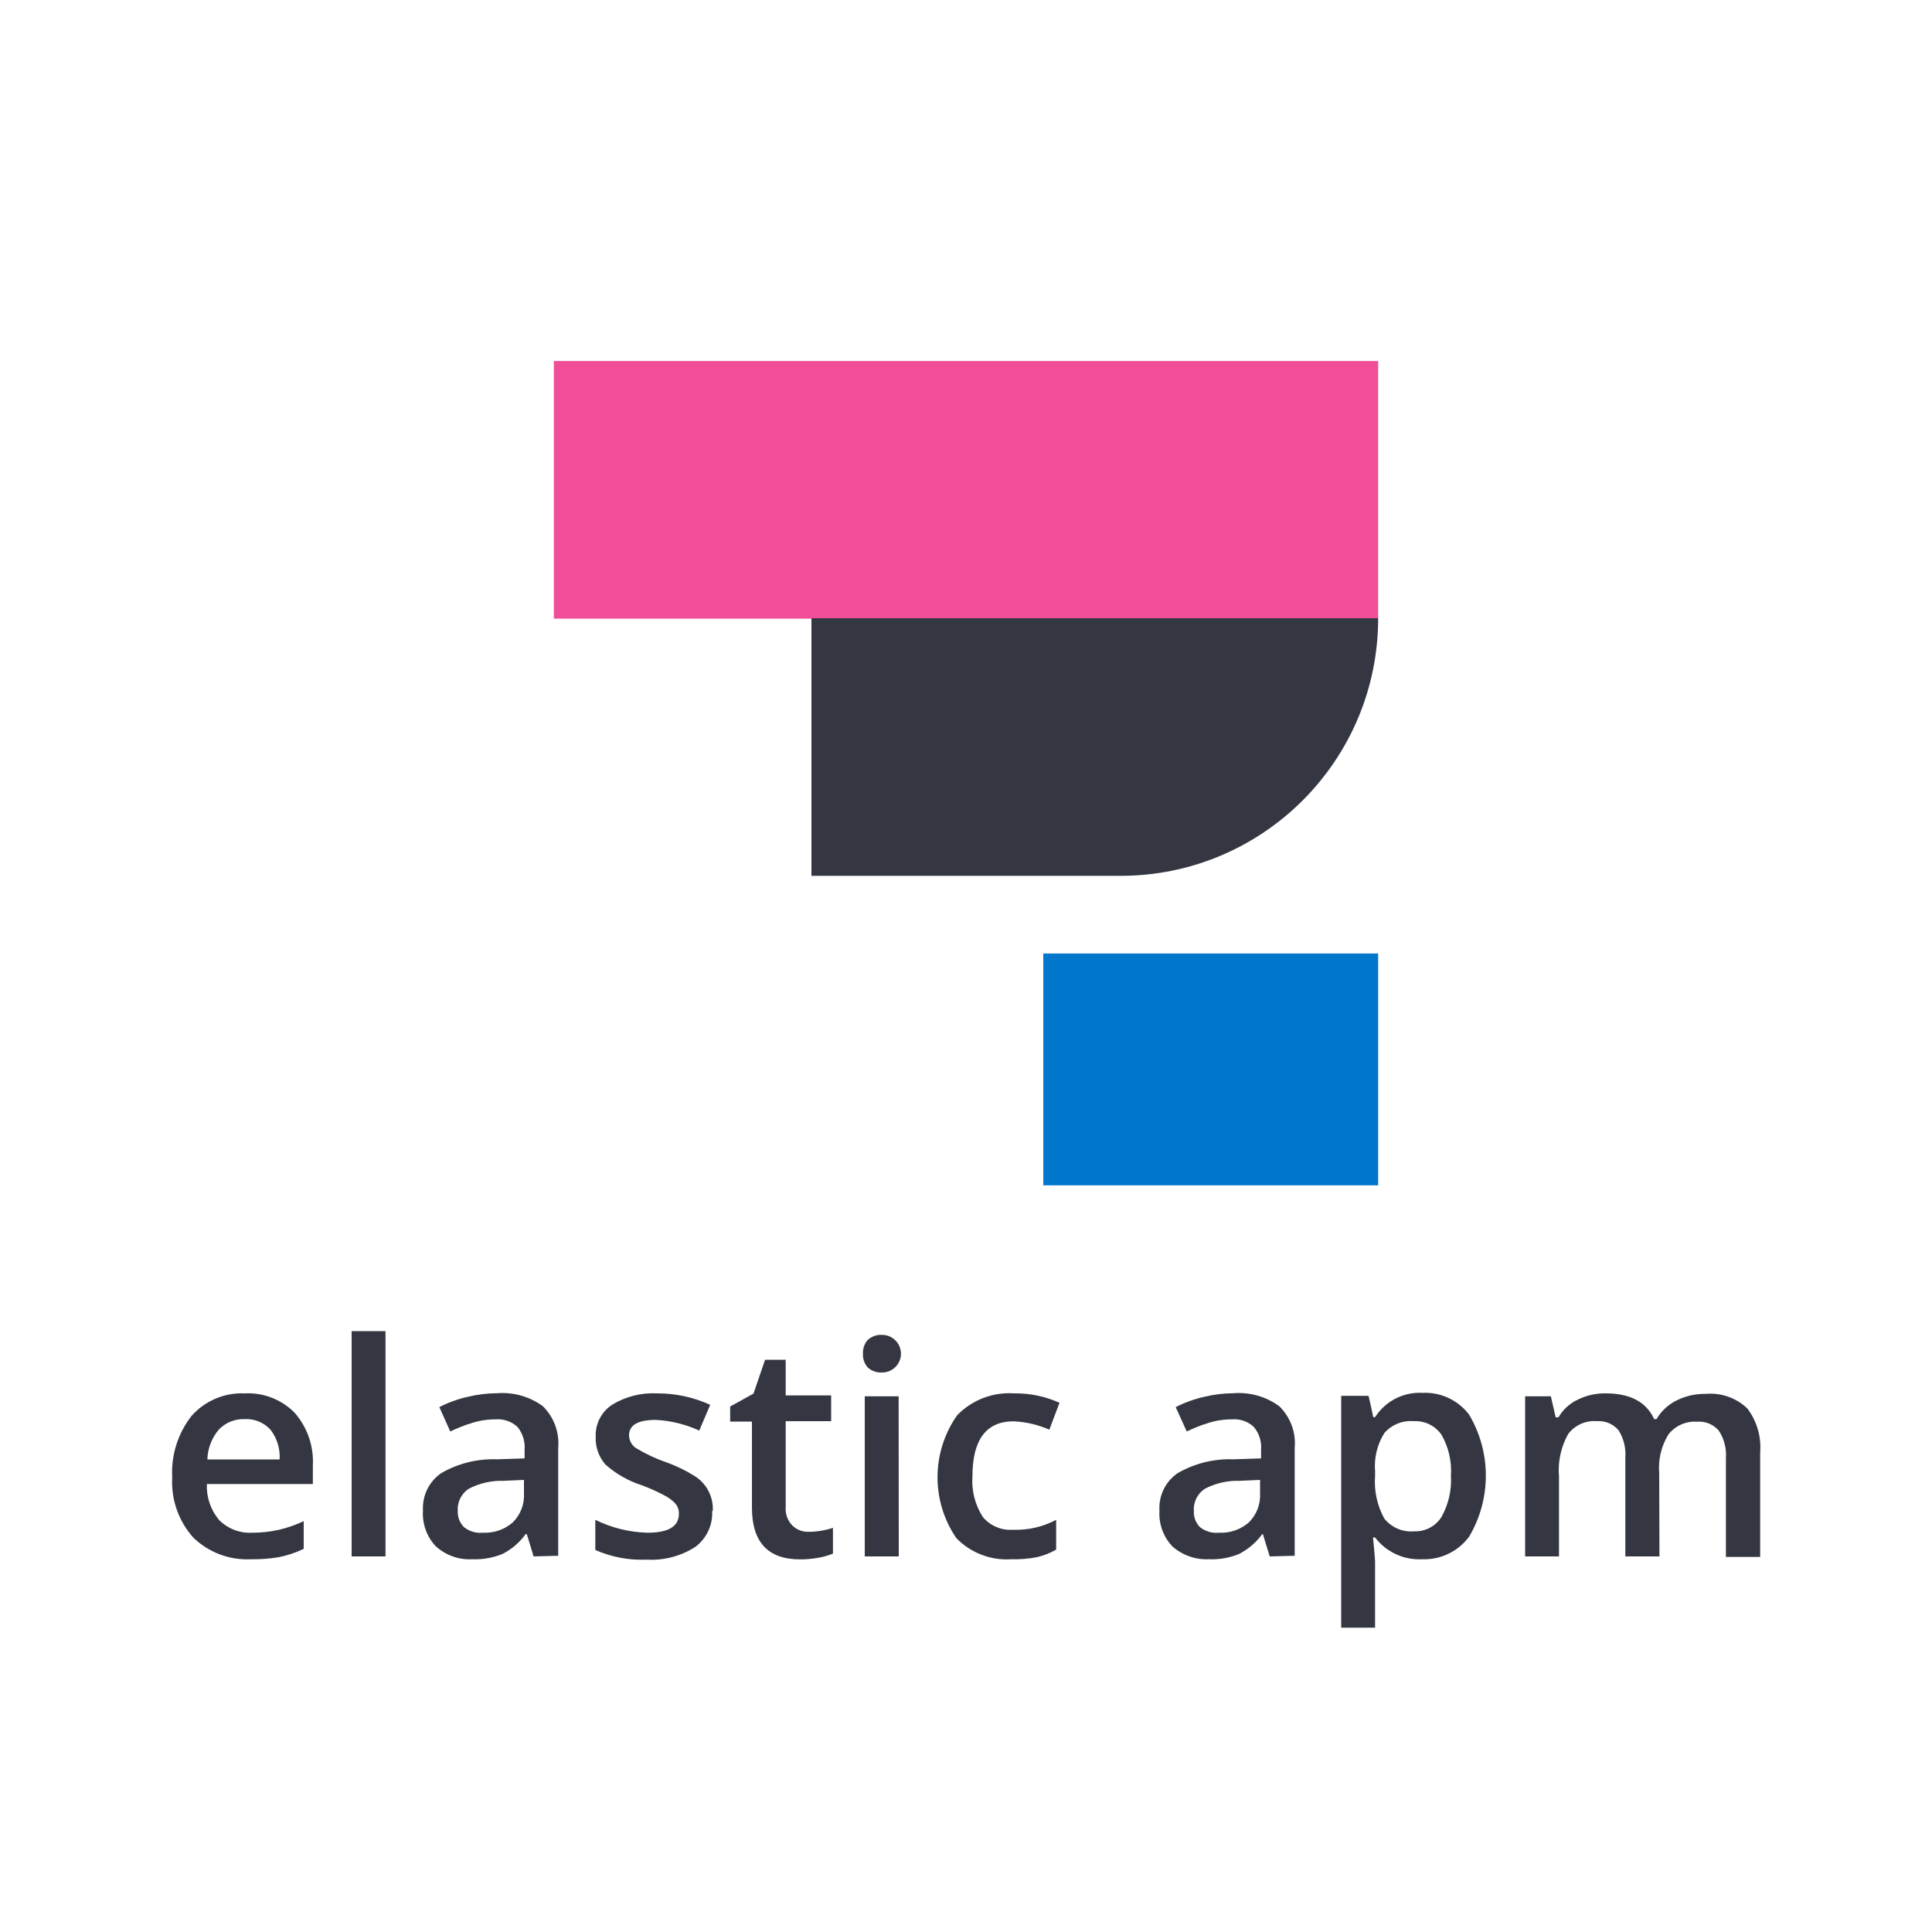
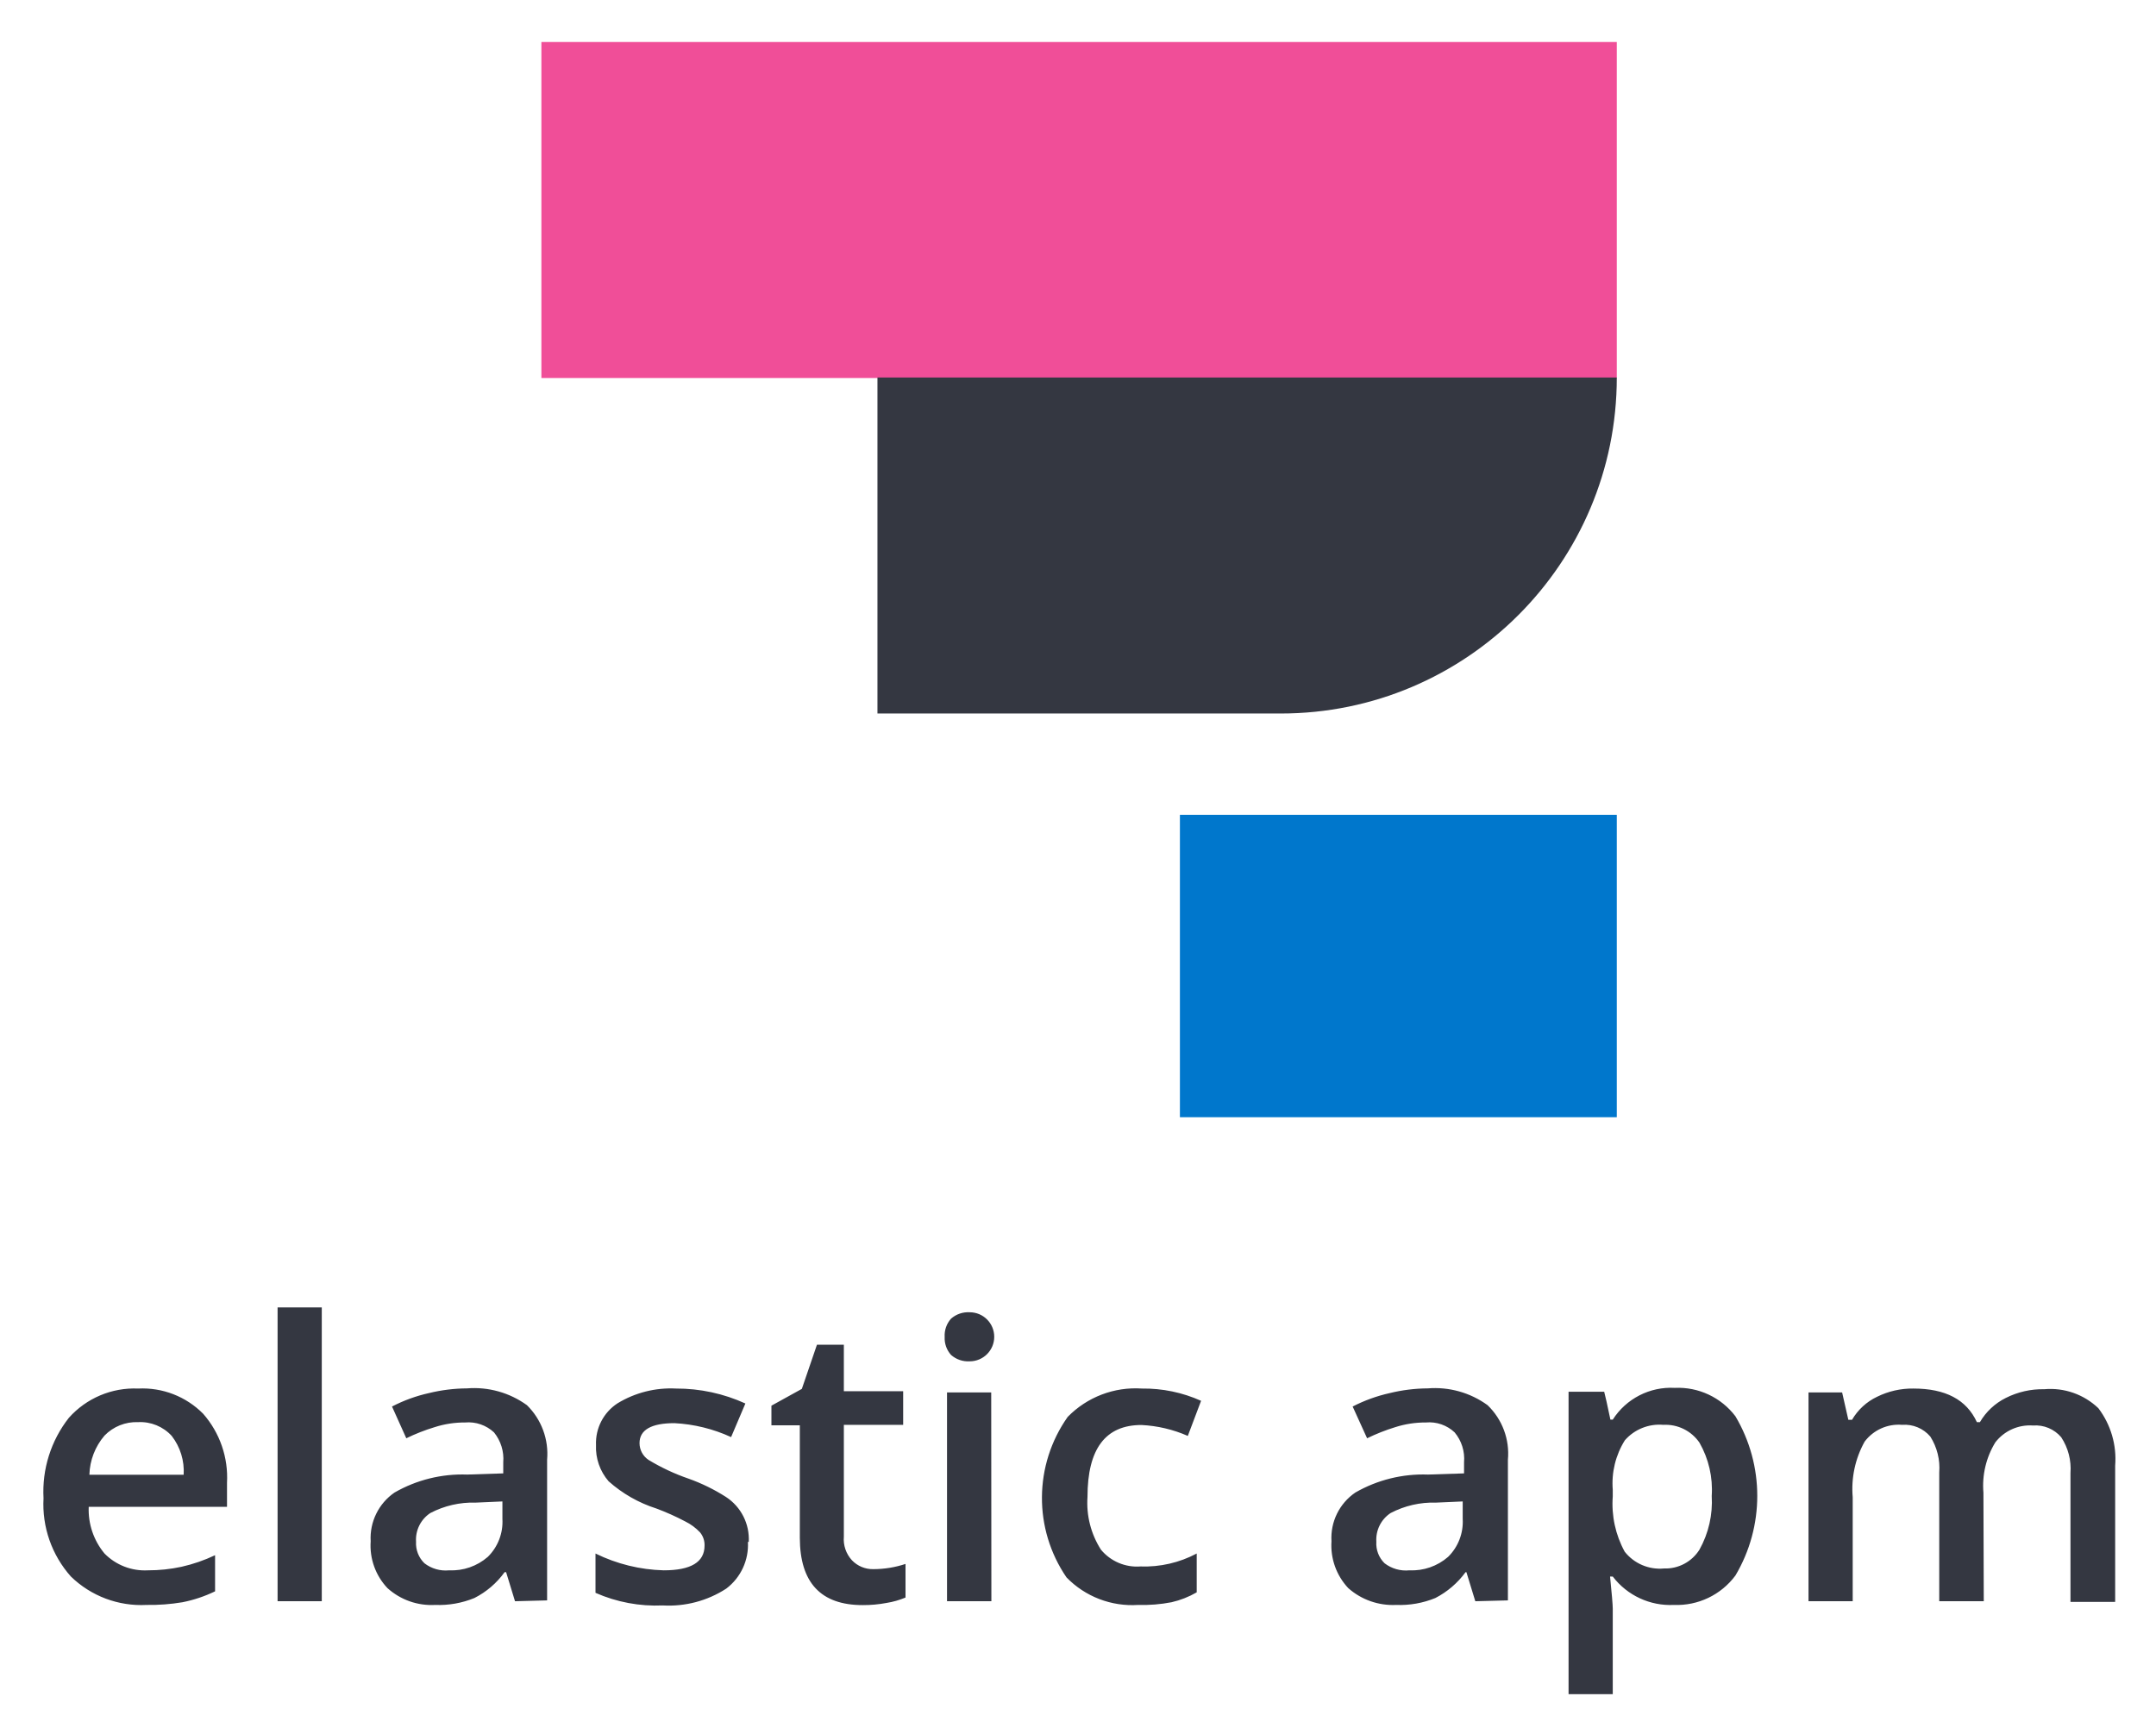
- <svg xmlns="http://www.w3.org/2000/svg" viewBox="0 0 150 150">
+ <svg xmlns="http://www.w3.org/2000/svg" role="img" viewBox="10.78 25.53 128.31 103.19">
  <defs>
-     <style>.cls-1{fill:#f04e98;}.cls-2{fill:#343741;}.cls-3{fill:#07c;}</style>
+     <style>.cls-2{fill:#343741}</style>
  </defs>
  <g id="Layer_2" data-name="Layer 2">
-     <rect class="cls-1" x="43" y="28.03" width="64" height="20" />
-     <path class="cls-2" d="M63,48h44a0,0,0,0,1,0,0v0A20,20,0,0,1,87,68H63a0,0,0,0,1,0,0V48A0,0,0,0,1,63,48Z" />
-     <rect class="cls-3" x="81" y="74.03" width="26" height="18" />
-     <path class="cls-2" d="M19.5,121.06A6,6,0,0,1,15,119.37a6.47,6.47,0,0,1-1.63-4.66,7.12,7.12,0,0,1,1.51-4.79A5.22,5.22,0,0,1,19,108.18a5.08,5.08,0,0,1,3.87,1.5,5.75,5.75,0,0,1,1.42,4.11v1.43H16.06A4.08,4.08,0,0,0,17,118a3.36,3.36,0,0,0,2.58,1,9.4,9.4,0,0,0,2-.21,9.56,9.56,0,0,0,2-.69v2.15a8.06,8.06,0,0,1-1.94.65A11.74,11.74,0,0,1,19.5,121.06ZM19,110.18a2.64,2.64,0,0,0-2,.8,3.74,3.74,0,0,0-.9,2.33h5.61A3.43,3.43,0,0,0,21,111,2.53,2.53,0,0,0,19,110.18Z" />
-     <path class="cls-2" d="M29.93,120.84H27.3V103.35h2.63Z" />
-     <path class="cls-2" d="M41.43,120.84l-.53-1.73h-.09a5,5,0,0,1-1.8,1.54,5.56,5.56,0,0,1-2.33.41,3.91,3.91,0,0,1-2.84-1,3.68,3.68,0,0,1-1-2.79,3.29,3.29,0,0,1,1.42-2.9,8.09,8.09,0,0,1,4.33-1.07l2.14-.07v-.66a2.5,2.5,0,0,0-.55-1.78,2.23,2.23,0,0,0-1.72-.59,5.82,5.82,0,0,0-1.82.28,11.28,11.28,0,0,0-1.68.66l-.85-1.89a9,9,0,0,1,2.2-.8,9.76,9.76,0,0,1,2.26-.28,5.36,5.36,0,0,1,3.57,1,4.06,4.06,0,0,1,1.2,3.25v8.37ZM37.51,119a3.27,3.27,0,0,0,2.3-.8,2.93,2.93,0,0,0,.87-2.26V114.9l-1.59.07a5.46,5.46,0,0,0-2.7.62,1.9,1.9,0,0,0-.85,1.71,1.65,1.65,0,0,0,.5,1.28A2.06,2.06,0,0,0,37.51,119Z" />
-     <path class="cls-2" d="M55.29,117.3A3.26,3.26,0,0,1,54,120.09a6.28,6.28,0,0,1-3.78,1,8.92,8.92,0,0,1-4-.75V118a9.77,9.77,0,0,0,4.06,1q2.43,0,2.43-1.47a1.17,1.17,0,0,0-.27-.79,3.07,3.07,0,0,0-.88-.65,14.55,14.55,0,0,0-1.72-.77A7.86,7.86,0,0,1,47,113.7a3.09,3.09,0,0,1-.75-2.16,2.83,2.83,0,0,1,1.28-2.48,6.09,6.09,0,0,1,3.48-.88,9.86,9.86,0,0,1,4.13.89l-.85,2a9.22,9.22,0,0,0-3.37-.83c-1.38,0-2.08.4-2.08,1.19a1.2,1.2,0,0,0,.54,1,12.31,12.31,0,0,0,2.37,1.11,11,11,0,0,1,2.23,1.09,3,3,0,0,1,1.36,2.69Z" />
-     <path class="cls-2" d="M62.75,118.93a6.12,6.12,0,0,0,1.92-.31v2a4.89,4.89,0,0,1-1.12.32,7.46,7.46,0,0,1-1.43.13q-3.73,0-3.74-4v-6.7H56.69v-1.17l1.81-1,.9-2.63H61v2.77h3.53v2H61v6.65a1.85,1.85,0,0,0,.48,1.41A1.71,1.71,0,0,0,62.75,118.93Z" />
-     <path class="cls-2" d="M67,105.11a1.5,1.5,0,0,1,.38-1.09,1.54,1.54,0,0,1,1.11-.38,1.46,1.46,0,1,1,0,2.92,1.54,1.54,0,0,1-1.11-.38A1.49,1.49,0,0,1,67,105.11Zm2.78,15.73H67.14V108.41h2.63Z" />
-     <path class="cls-2" d="M78.52,121.06a5.44,5.44,0,0,1-4.27-1.64,8.37,8.37,0,0,1,.07-9.55,5.64,5.64,0,0,1,4.42-1.69,8.33,8.33,0,0,1,3.52.73L81.47,111a7.8,7.8,0,0,0-2.76-.65c-2.14,0-3.21,1.42-3.21,4.28a5.17,5.17,0,0,0,.8,3.14,2.78,2.78,0,0,0,2.35,1A6.63,6.63,0,0,0,82,118v2.31a5.39,5.39,0,0,1-1.5.59A9.05,9.05,0,0,1,78.52,121.06Z" />
-     <path class="cls-2" d="M98.58,120.84l-.53-1.73H98a5.15,5.15,0,0,1-1.8,1.54,5.56,5.56,0,0,1-2.33.41,4,4,0,0,1-2.85-1,3.71,3.71,0,0,1-1-2.79,3.27,3.27,0,0,1,1.42-2.9,8.09,8.09,0,0,1,4.33-1.07l2.14-.07v-.66a2.45,2.45,0,0,0-.56-1.78,2.2,2.2,0,0,0-1.71-.59,5.88,5.88,0,0,0-1.83.28,11.6,11.6,0,0,0-1.67.66l-.86-1.89a9.21,9.21,0,0,1,2.21-.8,9.76,9.76,0,0,1,2.26-.28,5.33,5.33,0,0,1,3.56,1,4,4,0,0,1,1.21,3.25v8.37ZM94.66,119a3.27,3.27,0,0,0,2.3-.8,2.93,2.93,0,0,0,.87-2.26V114.9l-1.59.07a5.46,5.46,0,0,0-2.7.62,1.9,1.9,0,0,0-.85,1.71,1.64,1.64,0,0,0,.49,1.28A2.08,2.08,0,0,0,94.66,119Z" />
-     <path class="cls-2" d="M110.4,121.06a4.31,4.31,0,0,1-3.64-1.69h-.16c.1,1,.16,1.68.16,1.91v5.09h-2.63v-18h2.12c.06.23.19.78.37,1.66h.14a4.11,4.11,0,0,1,3.69-1.89,4.28,4.28,0,0,1,3.61,1.69,9.29,9.29,0,0,1,0,9.48A4.34,4.34,0,0,1,110.4,121.06Zm-.63-10.72a2.73,2.73,0,0,0-2.29.92,4.83,4.83,0,0,0-.72,2.95v.39a5.93,5.93,0,0,0,.71,3.29,2.66,2.66,0,0,0,2.34,1,2.39,2.39,0,0,0,2.11-1.12,5.85,5.85,0,0,0,.73-3.2,5.63,5.63,0,0,0-.73-3.17A2.45,2.45,0,0,0,109.77,110.34Z" />
-     <path class="cls-2" d="M128.84,120.84h-2.65v-7.67a3.48,3.48,0,0,0-.53-2.13,2,2,0,0,0-1.68-.7,2.53,2.53,0,0,0-2.23,1,5.78,5.78,0,0,0-.71,3.31v6.19h-2.63V108.41h2l.37,1.63H121a3.42,3.42,0,0,1,1.49-1.37,4.73,4.73,0,0,1,2.16-.49c1.9,0,3.16.65,3.78,2h.18a3.7,3.7,0,0,1,1.54-1.44,4.86,4.86,0,0,1,2.29-.52,4.13,4.13,0,0,1,3.22,1.13,5,5,0,0,1,1,3.42v8.11H134v-7.67a3.41,3.41,0,0,0-.55-2.13,2,2,0,0,0-1.68-.7,2.6,2.6,0,0,0-2.24,1,4.94,4.94,0,0,0-.71,3Z" />
+     <path fill="#f04e98" d="M43 28.03H107V48.03H43z" />
+     <path d="M63,48h44a0,0,0,0,1,0,0v0A20,20,0,0,1,87,68H63a0,0,0,0,1,0,0V48A0,0,0,0,1,63,48Z" class="cls-2" />
+     <path fill="#07c" d="M81 74.03H107V92.03H81z" />
+     <path d="M19.5 121.06A6 6 0 0 1 15 119.37a6.47 6.47 0 0 1-1.63-4.66 7.12 7.12 0 0 1 1.51-4.79A5.22 5.22 0 0 1 19 108.18a5.08 5.08 0 0 1 3.87 1.5 5.75 5.75 0 0 1 1.42 4.11v1.43H16.06A4.08 4.08 0 0 0 17 118a3.36 3.36 0 0 0 2.58 1 9.4 9.4 0 0 0 2-.21 9.56 9.56 0 0 0 2-.69v2.15a8.06 8.06 0 0 1-1.94.65A11.74 11.74 0 0 1 19.5 121.06zM19 110.18a2.64 2.64 0 0 0-2 .8 3.74 3.74 0 0 0-.9 2.33h5.61A3.43 3.43 0 0 0 21 111 2.53 2.53 0 0 0 19 110.18zM29.93 120.84H27.3V103.35h2.63zM41.43 120.84l-.53-1.73h-.09a5 5 0 0 1-1.8 1.54 5.56 5.56 0 0 1-2.33.41 3.91 3.91 0 0 1-2.84-1 3.68 3.68 0 0 1-1-2.79 3.29 3.29 0 0 1 1.42-2.9 8.09 8.09 0 0 1 4.33-1.07l2.14-.07v-.66a2.5 2.5 0 0 0-.55-1.78 2.23 2.23 0 0 0-1.72-.59 5.82 5.82 0 0 0-1.82.28 11.28 11.28 0 0 0-1.68.66l-.85-1.89a9 9 0 0 1 2.2-.8 9.76 9.76 0 0 1 2.26-.28 5.36 5.36 0 0 1 3.57 1 4.06 4.06 0 0 1 1.2 3.25v8.37zM37.51 119a3.27 3.27 0 0 0 2.3-.8 2.93 2.93 0 0 0 .87-2.26V114.9l-1.59.07a5.46 5.46 0 0 0-2.7.62 1.9 1.9 0 0 0-.85 1.71 1.65 1.65 0 0 0 .5 1.28A2.06 2.06 0 0 0 37.51 119zM55.29 117.3A3.26 3.26 0 0 1 54 120.09a6.28 6.28 0 0 1-3.78 1 8.92 8.92 0 0 1-4-.75V118a9.77 9.77 0 0 0 4.06 1q2.43 0 2.43-1.47a1.17 1.17 0 0 0-.27-.79 3.07 3.07 0 0 0-.88-.65 14.55 14.55 0 0 0-1.72-.77A7.86 7.86 0 0 1 47 113.7a3.09 3.09 0 0 1-.75-2.16 2.83 2.83 0 0 1 1.28-2.48 6.09 6.09 0 0 1 3.48-.88 9.86 9.86 0 0 1 4.13.89l-.85 2a9.22 9.22 0 0 0-3.37-.83c-1.38 0-2.08.4-2.08 1.19a1.2 1.2 0 0 0 .54 1 12.31 12.31 0 0 0 2.37 1.11 11 11 0 0 1 2.23 1.09 3 3 0 0 1 1.36 2.69zM62.75 118.93a6.12 6.12 0 0 0 1.92-.31v2a4.89 4.89 0 0 1-1.12.32 7.46 7.46 0 0 1-1.43.13q-3.73 0-3.74-4v-6.7H56.69v-1.17l1.81-1 .9-2.63H61v2.77h3.53v2H61v6.65a1.85 1.85 0 0 0 .48 1.41A1.71 1.71 0 0 0 62.75 118.93zM67 105.11a1.5 1.5 0 0 1 .38-1.09 1.54 1.54 0 0 1 1.11-.38 1.46 1.46 0 1 1 0 2.92 1.54 1.54 0 0 1-1.11-.38A1.49 1.49 0 0 1 67 105.11zm2.78 15.73H67.14V108.41h2.63zM78.52 121.06a5.44 5.44 0 0 1-4.27-1.64 8.37 8.37 0 0 1 .07-9.55 5.64 5.64 0 0 1 4.42-1.69 8.33 8.33 0 0 1 3.52.73L81.47 111a7.8 7.8 0 0 0-2.76-.65c-2.14 0-3.21 1.42-3.21 4.28a5.17 5.17 0 0 0 .8 3.14 2.78 2.78 0 0 0 2.35 1A6.63 6.63 0 0 0 82 118v2.31a5.39 5.39 0 0 1-1.5.59A9.05 9.05 0 0 1 78.52 121.06zM98.58 120.84l-.53-1.73H98a5.15 5.15 0 0 1-1.8 1.54 5.56 5.56 0 0 1-2.33.41 4 4 0 0 1-2.85-1 3.71 3.71 0 0 1-1-2.79 3.27 3.27 0 0 1 1.42-2.9 8.09 8.09 0 0 1 4.33-1.07l2.14-.07v-.66a2.45 2.45 0 0 0-.56-1.78 2.2 2.2 0 0 0-1.71-.59 5.88 5.88 0 0 0-1.83.28 11.6 11.6 0 0 0-1.67.66l-.86-1.89a9.21 9.21 0 0 1 2.21-.8 9.76 9.76 0 0 1 2.26-.28 5.33 5.33 0 0 1 3.56 1 4 4 0 0 1 1.21 3.25v8.37zM94.66 119a3.27 3.27 0 0 0 2.3-.8 2.93 2.93 0 0 0 .87-2.26V114.9l-1.59.07a5.46 5.46 0 0 0-2.7.62 1.9 1.9 0 0 0-.85 1.71 1.64 1.64 0 0 0 .49 1.28A2.08 2.08 0 0 0 94.66 119zM110.4 121.06a4.31 4.31 0 0 1-3.64-1.69h-.16c.1 1 .16 1.68.16 1.91v5.09h-2.63v-18h2.12c.06.23.19.78.37 1.66h.14a4.11 4.11 0 0 1 3.69-1.89 4.28 4.28 0 0 1 3.61 1.69 9.29 9.29 0 0 1 0 9.48A4.34 4.34 0 0 1 110.4 121.06zm-.63-10.72a2.73 2.73 0 0 0-2.29.92 4.83 4.83 0 0 0-.72 2.95v.39a5.93 5.93 0 0 0 .71 3.29 2.66 2.66 0 0 0 2.34 1 2.39 2.39 0 0 0 2.11-1.12 5.85 5.85 0 0 0 .73-3.2 5.63 5.63 0 0 0-.73-3.17A2.45 2.45 0 0 0 109.77 110.34zM128.84 120.84h-2.65v-7.67a3.48 3.48 0 0 0-.53-2.13 2 2 0 0 0-1.68-.7 2.53 2.53 0 0 0-2.23 1 5.78 5.78 0 0 0-.71 3.31v6.19h-2.63V108.41h2l.37 1.63H121a3.42 3.42 0 0 1 1.49-1.37 4.73 4.73 0 0 1 2.16-.49c1.9 0 3.16.65 3.78 2h.18a3.7 3.7 0 0 1 1.54-1.44 4.86 4.86 0 0 1 2.29-.52 4.13 4.13 0 0 1 3.22 1.13 5 5 0 0 1 1 3.42v8.11H134v-7.67a3.41 3.41 0 0 0-.55-2.13 2 2 0 0 0-1.68-.7 2.6 2.6 0 0 0-2.24 1 4.94 4.94 0 0 0-.71 3z" class="cls-2" />
  </g>
</svg>
